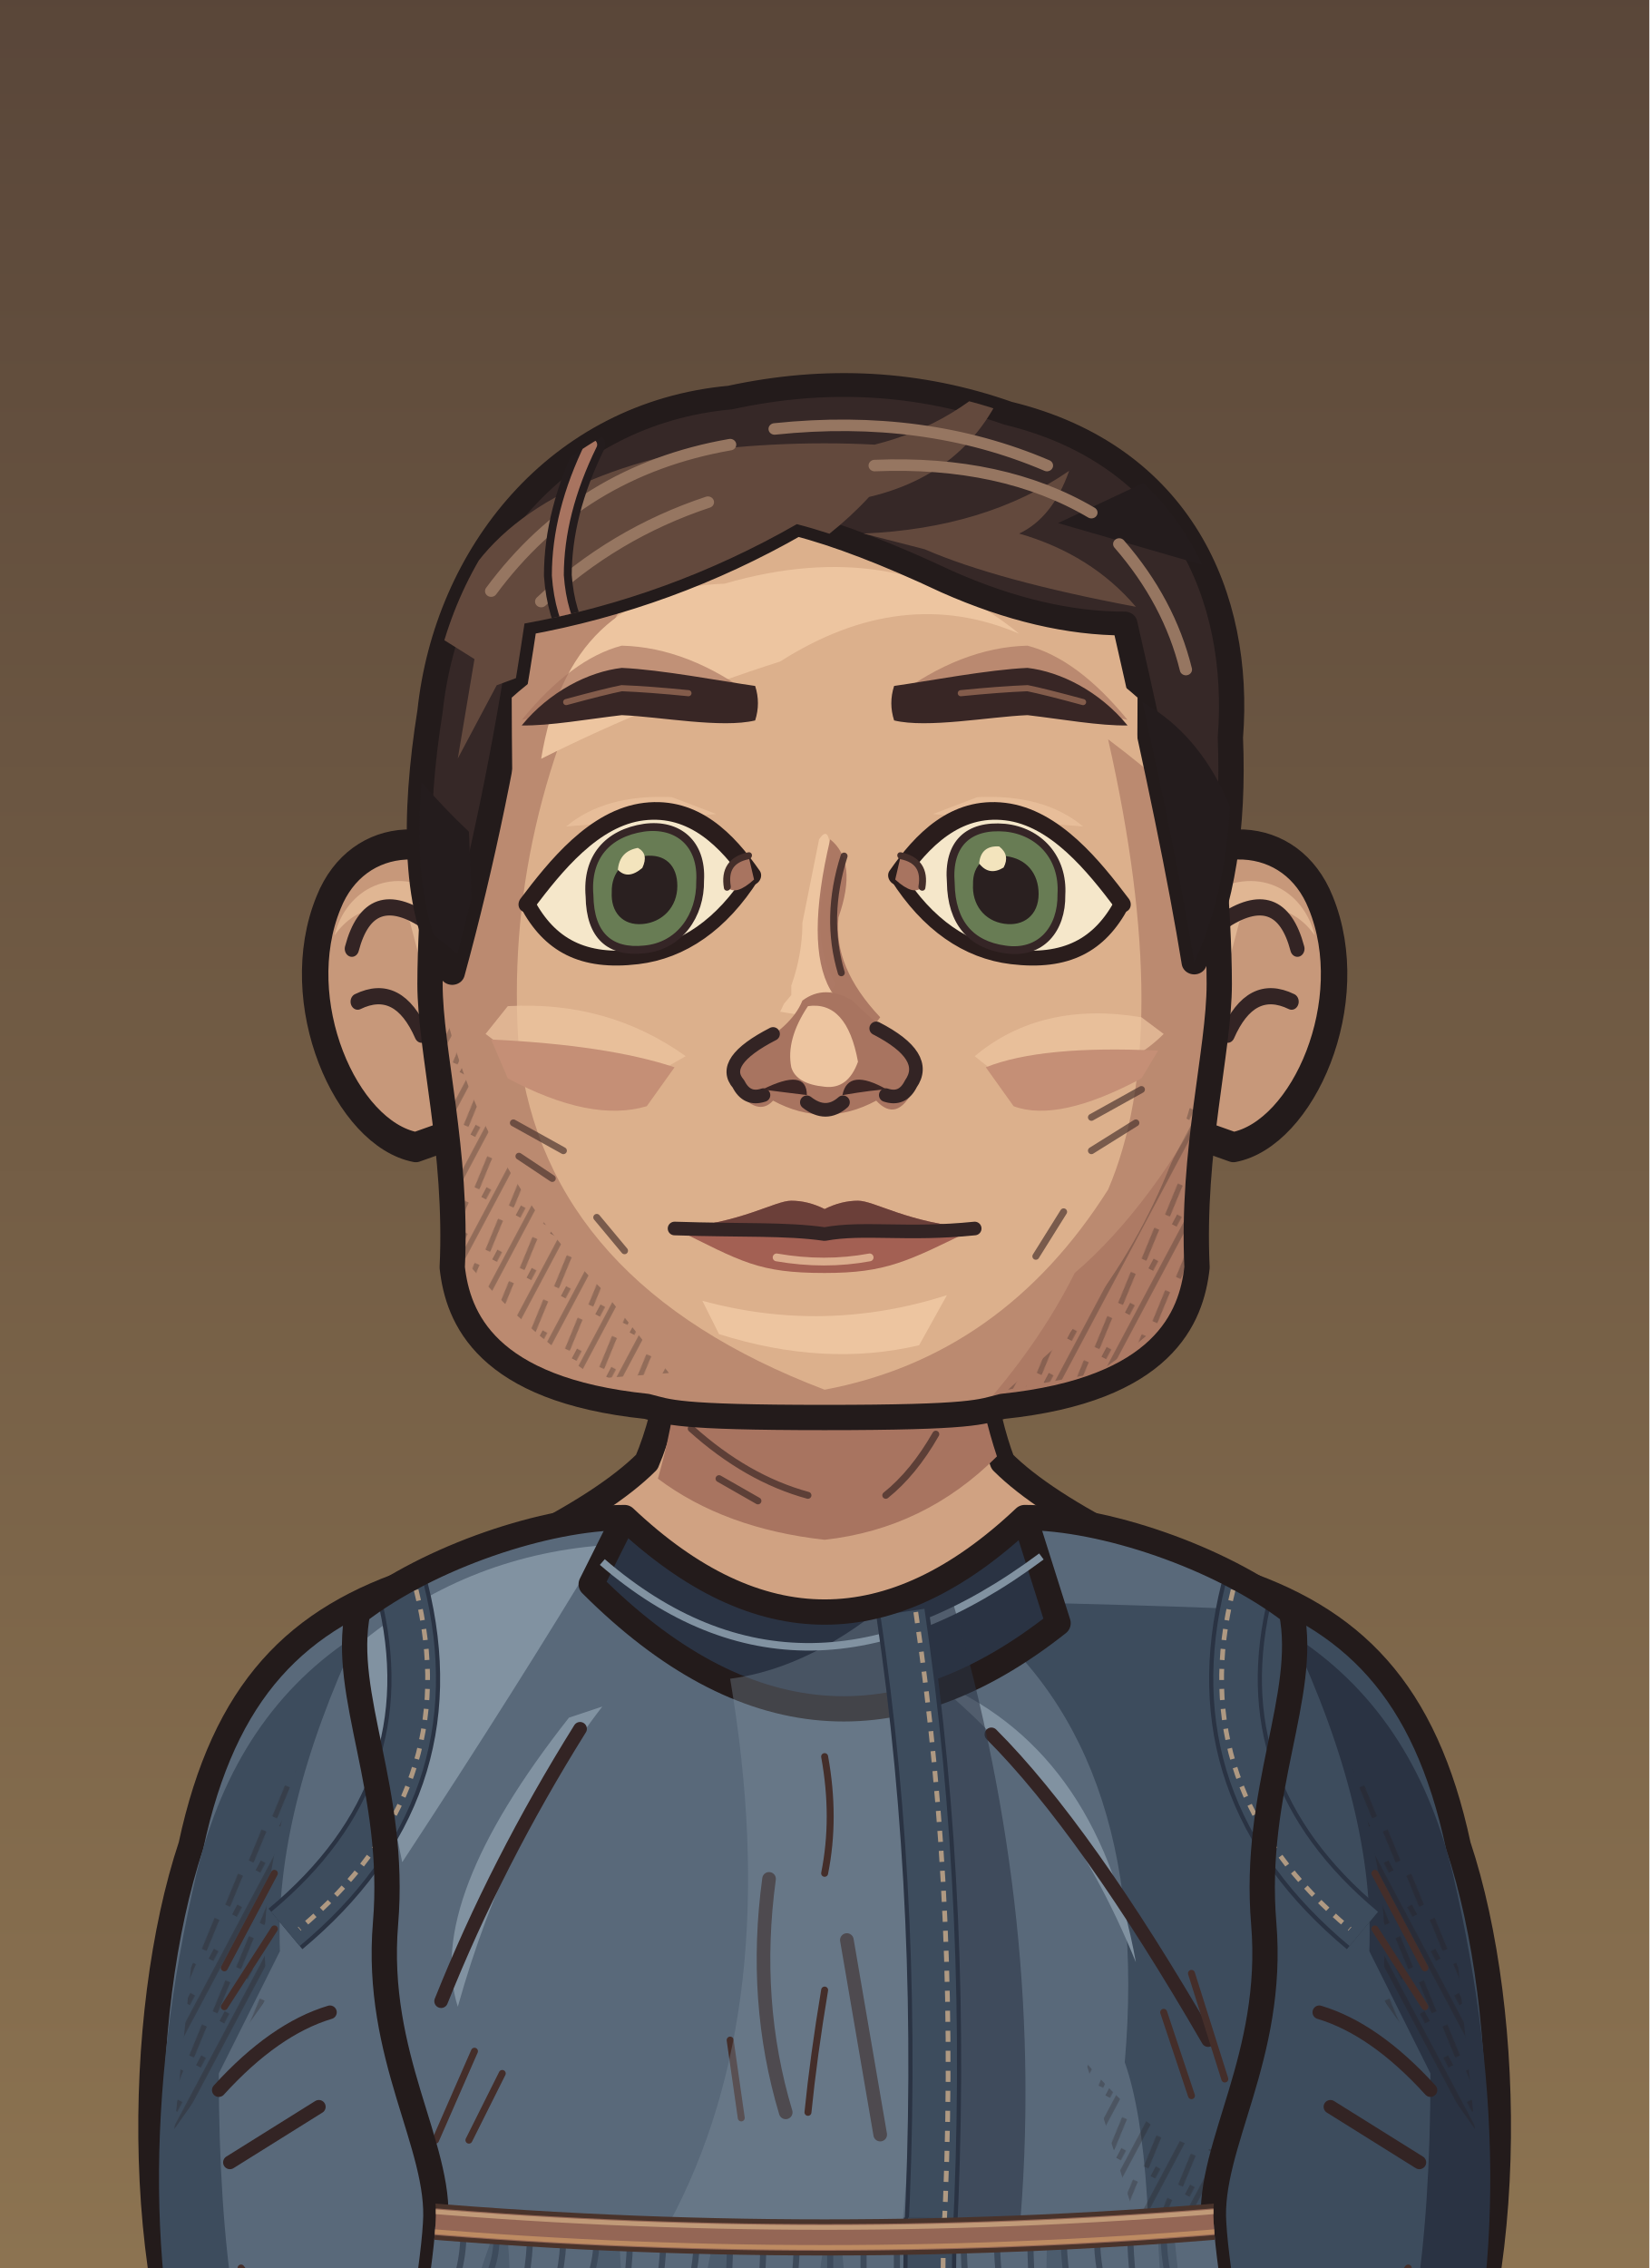
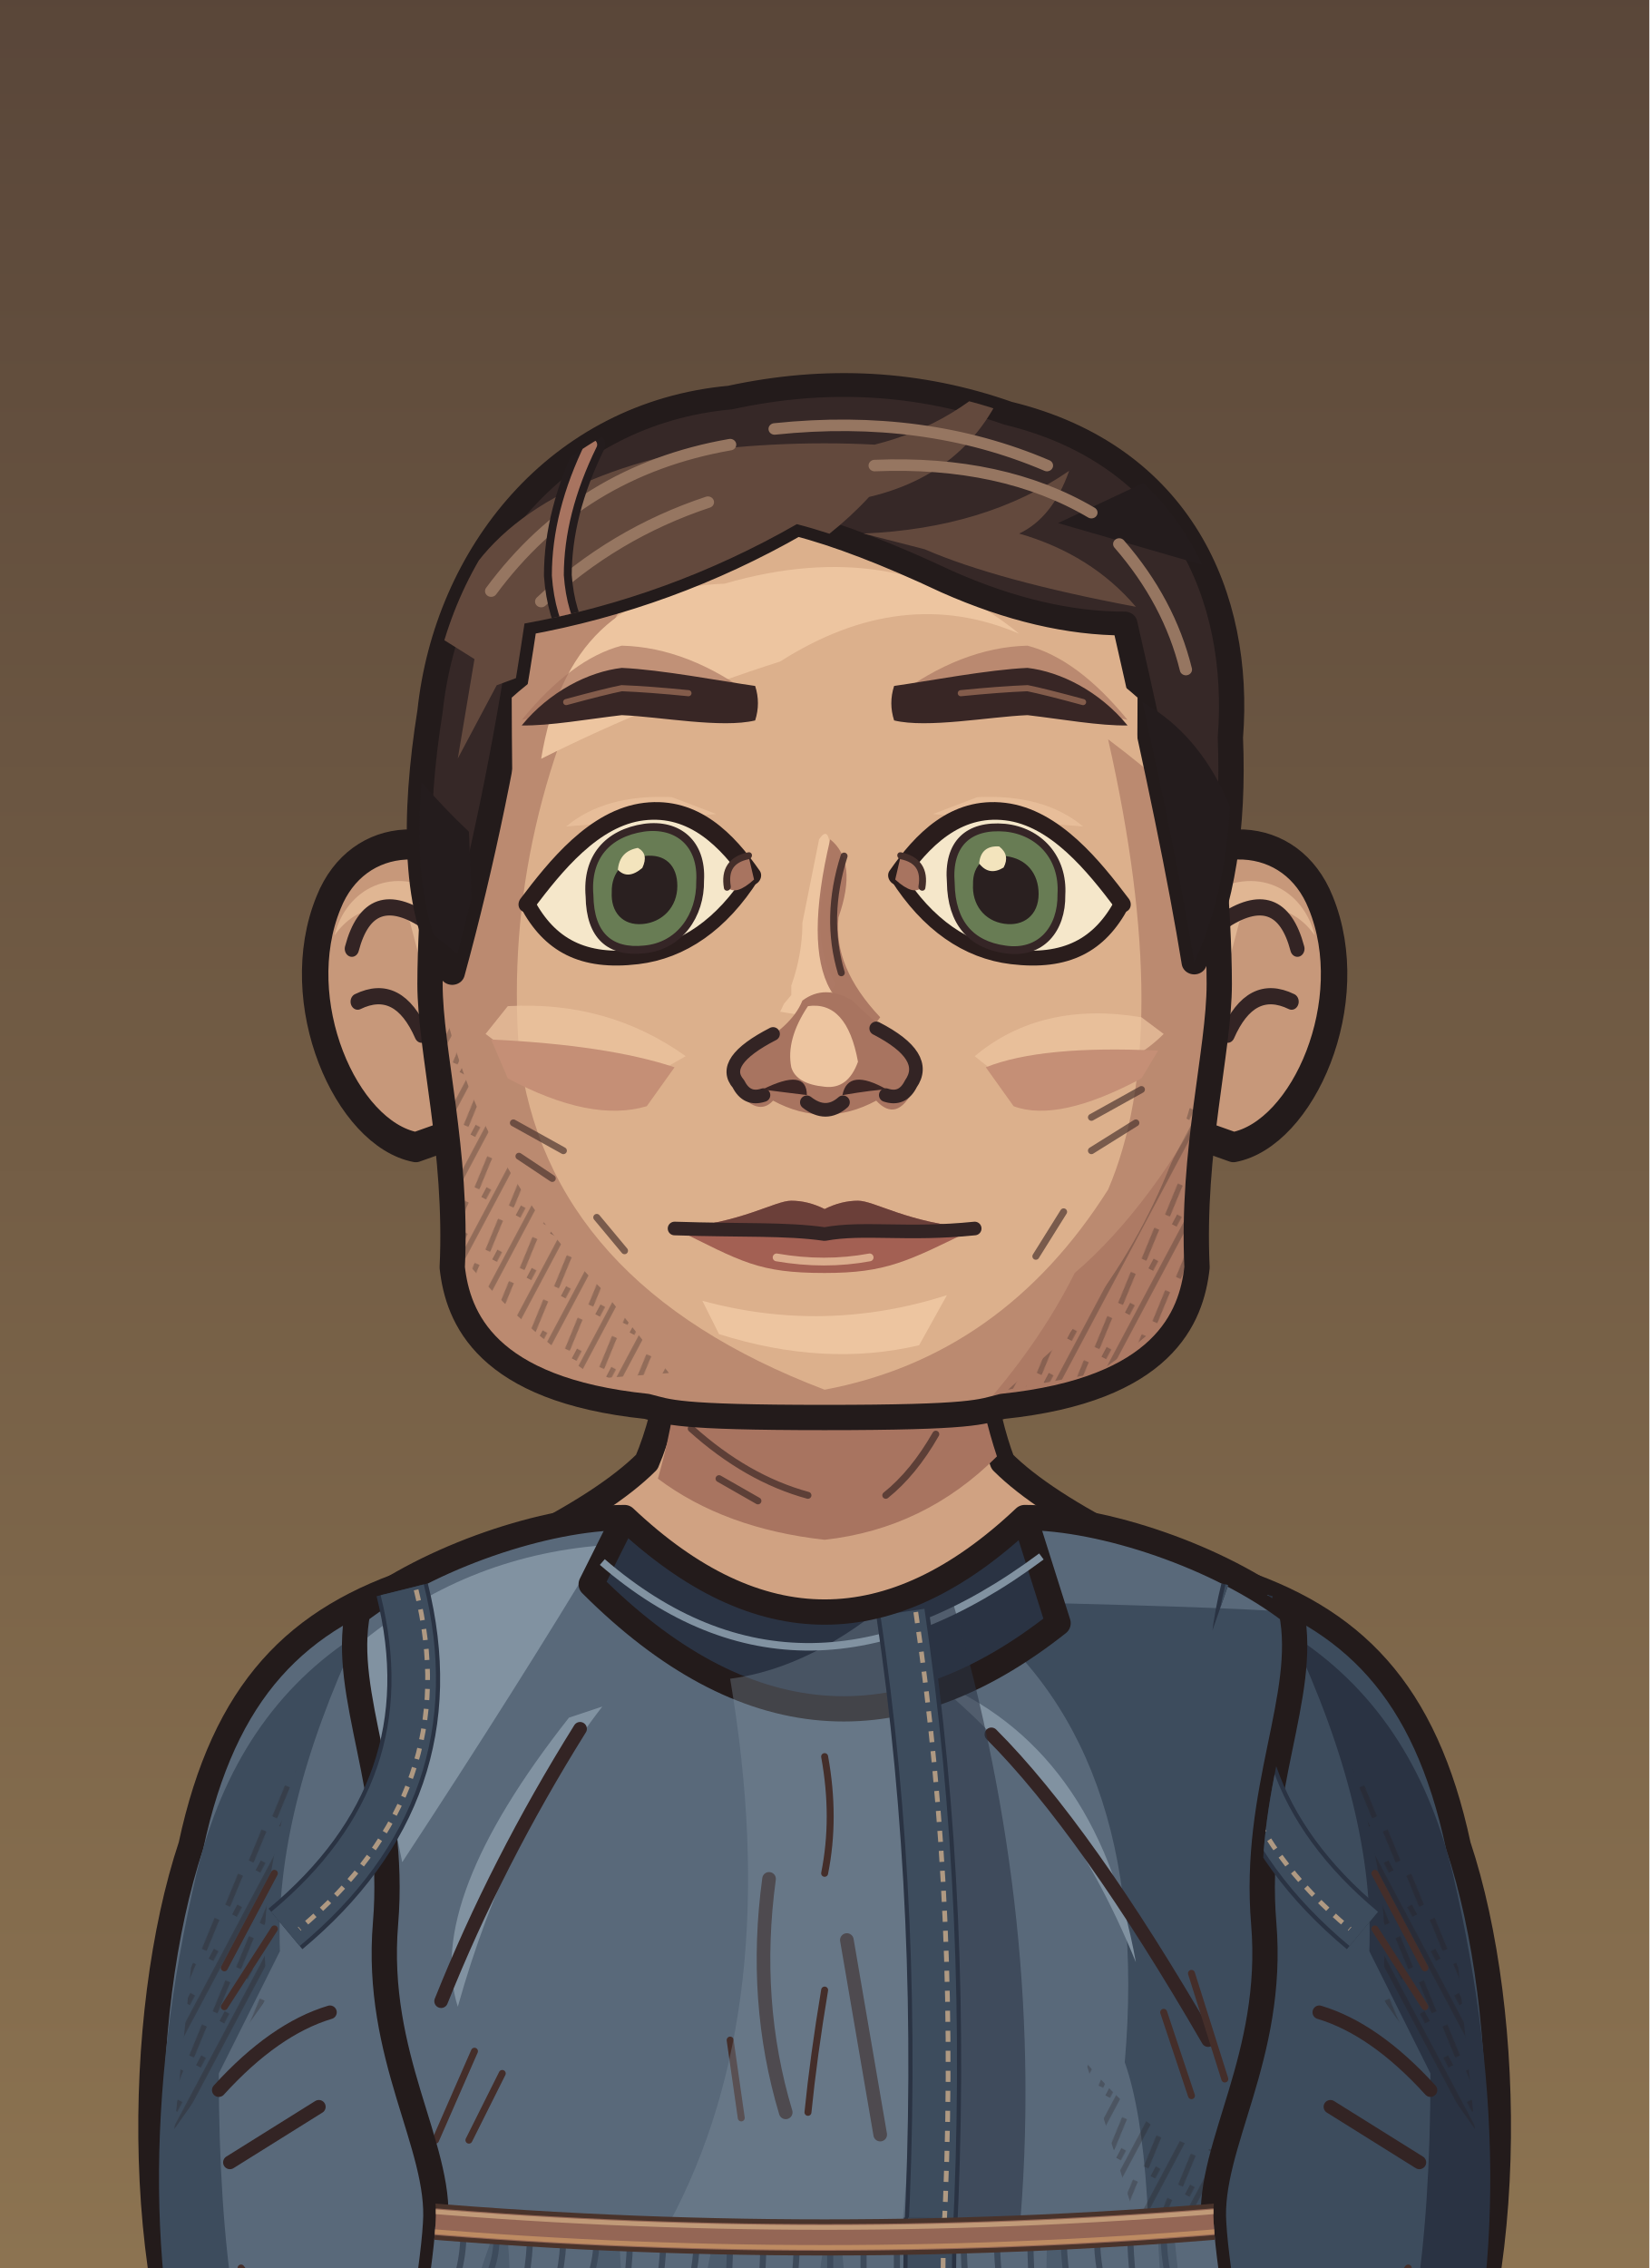
<svg xmlns="http://www.w3.org/2000/svg" xmlns:xlink="http://www.w3.org/1999/xlink" aria-labelledby="title" width="320" height="440" viewBox="0 0 320 440" role="img">
  <defs>
    <style>
      .edge {stroke:#231b1b;stroke-width:4.55;stroke-linecap:round;stroke-linejoin:round}
      .seam {fill:none;stroke:#332424;stroke-width:2.45;stroke-linecap:round;stroke-linejoin:round}
      .etch {fill:none;stroke:#442e2a;stroke-width:1.25;stroke-linecap:round}
      .hair-line {fill:none;stroke:#967661;stroke-width:1.45;stroke-linecap:round}
      .white {fill:#f5e7ca;stroke:#2a1d1c;stroke-width:2.65;stroke-linejoin:round}
      .label {fill:#efdfc1;font:600 20px Georgia,serif}
      .muted {fill:#b8aa96;font:13px 'Segoe UI',sans-serif}
      .section {fill:#dcbb8e;font:600 14px 'Segoe UI',sans-serif}
    </style>
    <linearGradient id="umber" x2="0" y2="1" gradientUnits="objectBoundingBox">
      <stop stop-color="#594639" />
      <stop offset=".56" stop-color="#8e7552" />
      <stop offset="1" stop-color="#3c3029" />
    </linearGradient>
    <linearGradient id="ash" x2="0" y2="1" gradientUnits="objectBoundingBox">
      <stop stop-color="#3b423d" />
      <stop offset=".56" stop-color="#7a7d67" />
      <stop offset="1" stop-color="#242b28" />
    </linearGradient>
    <linearGradient id="rose" x2="0" y2="1" gradientUnits="objectBoundingBox">
      <stop stop-color="#51404a" />
      <stop offset=".56" stop-color="#8a6972" />
      <stop offset="1" stop-color="#372c33" />
    </linearGradient>
    <pattern id="paper-grain" width="63" height="57" patternUnits="userSpaceOnUse">
      <path d="M1 16l2-1m21-4 5-2m16 7 6-1M12 32l3-1m16 11 4-1m20-14 4 1M4 51l5-1m41 0 9-2" fill="none" stroke="#231a1b" stroke-width=".85" opacity=".19" />
      <path d="M4 5l9-1m29 2 2-1M1 40l4-1m12 9 1-1m21-23 4-1m9 12 5-2" fill="none" stroke="#f0dbb5" stroke-width=".85" opacity=".23" />
      <path d="M16 19h.6m13-3h.7m28 6h.7m-39 15h.6m23 4h.6m-12 11h.7m29-39h.7" fill="none" stroke="#21191a" stroke-width="1.2" opacity=".28" stroke-linecap="round" />
    </pattern>
    <pattern id="ink-lines" width="7" height="9" patternUnits="userSpaceOnUse" patternTransform="rotate(28)">
      <path d="M1 -2V10m2.8-8 .6 6m1.9-1v5" stroke="#271d1d" stroke-width=".95" fill="none" opacity=".65" />
    </pattern>
    <radialGradient id="vignette" cx=".5" cy=".39" r=".72">
      <stop offset=".47" stop-color="#20191c" stop-opacity="0" />
      <stop offset="1" stop-color="#20191c" stop-opacity=".48" />
    </radialGradient>
    <g id="firs" fill="currentColor">
      <path d="M10 439Q15 379 12 300L9 220 15 146 15 54 19 80 21 147 28 230 25 326 29 439Z" />
      <path d="M17 169Q27 174 45 174L57 169 49 179 27 187 17 185                M18 194Q29 196 52 192L63 183 56 194 26 205 16 207                M15 225Q46 230 67 218L77 206 71 223 42 238 18 241                M17 252Q48 255 78 245L91 230 84 249 52 266 20 269                M14 282Q40 281 71 278L88 261 84 281 57 291 19 298                M19 312Q43 316 69 310L88 299 84 310 58 322 22 325" />
      <path d="M6 312 0 315V284L11 285M0 266 13 270V250L0 249M0 220 15 221 15 206 0 202                M0 180 16 181V167L0 165M0 141 15 150V138L0 133M0 112 17 127V118L0 104" />
      <path d="M64 440Q55 380 58 324L59 258 63 217 68 222 65 266 68 328 76 440Z                M63 291Q78 294 89 282L100 267 96 283 81 301 62 307                M63 323Q80 323 106 304L98 321 68 339                M63 316Q44 306 37 293L41 307 64 329Z" />
    </g>
    <g id="brambles" fill="none" stroke="currentColor" stroke-linecap="round" stroke-linejoin="round">
      <path stroke-width="3.8" d="M9 440Q13 401 21 380T26 333m-8 57Q39 375 43 352m-28 46Q6 377 0 376M41 440Q41 402 63 385m-20 44q26-6 39-30" />
      <path stroke-width="2" d="M23 364l14-13m-12 4-7-15m20 29 17-4m-15-1 1-11m13 49 2-17m2 14 18-5m-34 32q-12-10-17-10" />
    </g>
    <g id="night-scratches" fill="none" stroke="currentColor" stroke-width="1.2" stroke-linecap="round">
      <path d="M16 113q32-11 54-8m-30 9 16-3m184-40q19-4 44 1m-11 7 19 4                M24 335q33-3 68-16m-44 16 26-4m164-9q31 5 60-3m-39 8 38-3                M27 391q22-6 52-5m168 14q28-8 57-8m-40 11 24-4                M55 178l18-6m177 36 17 3m-12-4 17-1" />
    </g>
    <g id="shirt-setting">
      <rect width="320" height="440" fill="url(#umber)" />
      <path d="M50 217q24 8 64 1l-15 7-56 6m176-90q39-13 70-5l-26 4 28 2-64 6" fill="#856c54" opacity=".5" />
      <use xlink:href="#firs" style="color:#342827" opacity=".52" transform="translate(-26 8)" />
      <use xlink:href="#firs" style="color:#413128" opacity=".58" transform="translate(340 101) scale(-1 .81)" />
      <use xlink:href="#night-scratches" style="color:#dfbb87" opacity=".28" />
      <use xlink:href="#brambles" style="color:#291f22" opacity=".71" />
      <rect width="320" height="440" fill="url(#vignette)" />
      <rect width="320" height="440" fill="url(#paper-grain)" />
    </g>
    <g id="armor-setting">
      <rect width="320" height="440" fill="url(#ash)" />
      <path d="M42 173q49-4 68 3l-43 6 25 3-49 4m151 35q47 10 104-6l-26 14-62 8Z" fill="#707764" opacity=".48" />
      <use xlink:href="#firs" style="color:#27312c" opacity=".64" transform="translate(-36 30)" />
      <use xlink:href="#firs" style="color:#303833" opacity=".75" transform="translate(324 45) scale(-.86 1.03)" />
      <use xlink:href="#brambles" style="color:#252a27" opacity=".62" transform="translate(319 10) scale(-1 1)" />
      <use xlink:href="#night-scratches" style="color:#d8d8a9" opacity=".28" transform="translate(-2 21)" />
      <rect width="320" height="440" fill="url(#vignette)" />
      <rect width="320" height="440" fill="url(#paper-grain)" />
    </g>
    <g id="woman-setting">
      <rect width="320" height="440" fill="url(#rose)" />
      <path d="M44 235q40-4 76-1l-20 6-36 2 19 3-44 5m183-50q35 3 60-3l-24 9-31 2" fill="#775d65" opacity=".6" />
      <use xlink:href="#firs" style="color:#3b2b34" opacity=".58" transform="translate(-20 84) scale(.86 .91)" />
      <use xlink:href="#firs" style="color:#3d2e39" opacity=".68" transform="translate(327 54) scale(-.85 .98)" />
      <path d="M300 440q-2-82-6-173l-9-103 7-35 12 42 9 98 7 171Z                M294 195q-10-18-25-24l-15-1 13-4 11 2 18 15                M285 162q-13-22-34-27l-7 4 7-11 17 4 20 17                M303 242q-18-23-36-27l-13 3 15-9 11 2 21 15" fill="#3a2b33" opacity=".64" />
      <use xlink:href="#brambles" style="color:#2d2229" opacity=".8" transform="translate(12 6)" />
      <use xlink:href="#night-scratches" style="color:#e1b8a8" opacity=".28" transform="translate(0 7)" />
      <rect width="320" height="440" fill="url(#vignette)" />
      <rect width="320" height="440" fill="url(#paper-grain)" />
    </g>
    <pattern id="mail-rings" width="14" height="13" patternUnits="userSpaceOnUse" patternTransform="rotate(-7)">
      <path d="M-1 2q3-3 6 0 1 3-2 5Q0 8-1 5M6 2q3-3 6 0 1 3-2 5Q7 8 6 5M3 8q3-3 6 0 1 3-2 5-3 1-4-2M10 8q3-3 6 0" fill="none" stroke="#2d2c28" stroke-width="1.6" stroke-linecap="round" />
      <path d="M-.5 4q1.5-2 3-1m5 1q1.4-2 3-1M4 10q1.5-2 3-1m4 1q1.4-2 3-1" fill="none" stroke="#9a9b87" stroke-width="1.12" opacity=".78" stroke-linecap="round" />
    </pattern>
    <pattern id="armor-plates" width="47" height="24" patternUnits="userSpaceOnUse" patternTransform="translate(4 4) rotate(2)">
      <path d="M1 0l21 .7 1 18-3 3-17-1-1-4Zm24 1 19-1 2 15-3 7-19-2Z" fill="#85867a" stroke="#352e2a" stroke-width="1.75" stroke-linejoin="round" />
      <path d="M2 2l18 .2-.2 4L5 7 4 17Zm24 0 16-1 1 4-14 2-3 10Z" fill="#a9a58d" />
      <path d="M19 4l4 14-3 3-16-1 13-4Zm22 2 4 10-2 5-17-1 13-4Z" fill="#62655f" />
      <path d="M7 7l1-.5m6 12 3-2m16-7 5-1m-7 5 4-2" fill="none" stroke="#d0c0a0" stroke-width=".9" opacity=".76" />
      <path d="M6 12q2-2 2.7 1-1 2.2-2.7.5Zm12 1q1.8-2 2.4.6-1 2.6-2.5.8Zm11 1q1-2.2 2.8-1-.2 2.9-2.8 2.1Zm12-2q2.2-1.4 2.3.8-1 2.3-2.3.5Z" fill="#3c342d" />
    </pattern>
    <clipPath id="portrait-frame">
      <rect width="320" height="752" />
    </clipPath>
    <clipPath id="wardrobe-torso-mask">
      <path d="M124 273 C110 273 89 280 76 290 C73 305 83 322 81 346 C79 370 91 386 90 400 C89 418 76 476 70 545 Q160 564 250 545 C244 476 231 418 230 400 C229 386 241 370 239 346 C237 322 247 305 244 290 C231 280 210 273 196 273 Q160 307 124 273Z" />
    </clipPath>
    <clipPath id="wardrobe-sleeve-mask">
      <path d="M87 284C65 291 52 304 46 332C36 362 35 415 52 445H90Q111 406 105 336Z" />
    </clipPath>
+     <clipPath id="wardrobe-outer-mask">
+       <path d="M124 273 C110 273 89 280 76 290 C73 305 83 322 81 346 C79 370 91 386 90 400 C89 418 76 476 70 545 Q160 564 250 545 C244 476 231 418 230 400 C229 386 241 370 239 346 C237 322 247 305 244 290 C231 280 210 273 196 273 Q160 307 124 273Z" />
+       <path d="M87 284C65 291 52 304 46 332C36 362 35 415 52 445H90Q111 406 105 336Z" />
+       <path d="M87 284C65 291 52 304 46 332C36 362 35 415 52 445H90Q111 406 105 336Z" transform="translate(320 0) scale(-1 1)" />
+     </clipPath>
    <clipPath id="face-shape-clip">
      <path d="M 160 80 C 196 80 224 97 228 128 C 229 143 231 164 231 177 C 231 189 226 207 227 228 C 226 237 221 250 192 253 C 188 254 187 255 160 255 C 133 255 132 254 128 253 C 99 250 94 237 93 228 C 94 207 89 189 89 177 C 89 164 91 143 92 128 C 96 97 124 80 160 80 Z" />
    </clipPath>
    <clipPath id="face-features-eye-left">
      <path d="M-21 0 C-16 -6 -9 -14 0 -14 C9 -14 15 -7 19.5 0 C14 8 7 12 -1 12 C-11 12 -17 8 -21 0Z" />
    </clipPath>
    <clipPath id="face-features-eye-right">
      <path d="M-21 0 C-16 -6 -9 -14 0 -14 C9 -14 15 -7 19.5 0 C14 8 7 12 -1 12 C-11 12 -17 8 -21 0Z" />
    </clipPath>
    <clipPath id="face-features-nose-bridge">
      <path d="M154 144H167V179L172 185V187H149V185L154 179Z" />
    </clipPath>
    <mask id="hair-face-opening" maskUnits="userSpaceOnUse" x="0" y="0" width="320" height="440">
      <rect fill="white" x="0" y="0" width="320" height="440" />
      <g clip-path="url(#face-shape-clip)">
        <path d="M103.7 125.5C110.5 119.397 117.5 115.85 123.5 115.15C130.5 115.45 141.5 117.55 149 118.397Q160 126.397 171 118.397C178.5 117.55 189.5 115.45 196.5 115.15C202.5 115.85 209.5 119.397 216.3 125.5C216.3 134.5 216.1 143 216.1 160C216.1 169 226 175 226 184V300H94V184C94 175 103.9 169 103.9 160C103.9 143 103.7 134.5 103.7 125.5Z" fill="black" />
      </g>
    </mask>
    <clipPath id="hair-crown-clip">
      <path d="M93 176C86 165 86 146 89 126C92 96 112 69 143 66Q169 60 193 69C224 77 235 104 233 131Q234 157 226.5 174Q223 151 214 109.2Q199 109.2 182 101.2 Q166 93.2 155 90.2 Q132 104.2 106 109.2Q101 145 93 176Z" />
    </clipPath>
    <clipPath id="full-costume-hands-clip">
      <rect x="0" y="445" width="320" height="307" />
    </clipPath>
  </defs>
  <svg width="320" height="440" viewBox="11.636 0 296.727 408" overflow="hidden">
    <g data-part="full-costume">
      <rect width="320" height="752" fill="url(#umber)" />
      <ellipse cx="160" cy="731" rx="113" ry="10" fill="#261f20" opacity=".5" />
      <g>
        <path d="M87 469 L158 469 Q158 548 143 598 Q135 649 135 700 H105 Q97 654 89 597 Q85 548 87 469Z" fill="#62574d" class="edge" />
        <path d="M96 514 Q109 546 114 595 Q117 649 131 694 H108Q101 641 91 592Z" fill="#8c7c69" opacity=".53" />
        <path d="M99 556Q111 592 127 607 M102 605Q113 627 120 635" class="etch" />
        <g transform="translate(0 0)">
          <path d="M99 689Q119 683 138 691L142 718Q139 728 120 729H86Q72 728 77 717Q82 708 99 704Z" fill="#654939" class="edge" />
          <path d="M86 718Q108 706 137 711L139 720Q110 730 83 724Z" fill="#87624a" />
          <path d="M101 711L103 700Q115 704 136 707" class="etch" />
          <path d="M83 725Q108 731 137 724" class="seam" />
        </g>
      </g>
      <g transform="translate(320 0) scale(-1 1)">
        <path d="M87 469 L158 469 Q158 548 143 598 Q135 649 135 700 H105 Q97 654 89 597 Q85 548 87 469Z" fill="#62574d" class="edge" />
        <path d="M96 514 Q109 546 114 595 Q117 649 131 694 H108Q101 641 91 592Z" fill="#8c7c69" opacity=".53" />
        <path d="M99 556Q111 592 127 607 M102 605Q113 627 120 635" class="etch" />
        <g transform="translate(0 0)">
          <path d="M99 689Q119 683 138 691L142 718Q139 728 120 729H86Q72 728 77 717Q82 708 99 704Z" fill="#654939" class="edge" />
          <path d="M86 718Q108 706 137 711L139 720Q110 730 83 724Z" fill="#87624a" />
          <path d="M101 711L103 700Q115 704 136 707" class="etch" />
          <path d="M83 725Q108 731 137 724" class="seam" />
        </g>
      </g>
    </g>
    <g clip-path="url(#portrait-frame)">
      <g data-part="neck">
        <g id="face-shape-neck">
          <path d="M 135 219 Q 134 249 128 263 Q 121 270 105 278 L 122 301 198 301 215 278 Q 199 270 192 263 Q 187 250 185 219 Z" fill="#d0a282" class="edge" />
          <path d="M 135 224 185 224 Q 186 247 191 262 Q 178 275 160 277 Q 142 275 130 266 Q 135 249 135 224 Z" fill="#a87460" />
          <path d="M 136 257 q 10 9 21 12 m -16 -3 7 4 m 32 -12 q -4 7 -9 11" class="etch" opacity=".75" />
        </g>
      </g>
      <g id="wardrobe-outfit-izyaslav_kaftan" data-outfit="izyaslav_kaftan">
        <path d="M87 284C65 291 52 304 46 332C36 362 35 415 52 445H90Q111 406 105 336Z" fill="#59697a" class="edge" data-part="sleeve-outline" data-side="left" />
        <g data-part="sleeve-left" clip-path="url(#wardrobe-sleeve-mask)">
          <path d="M47 337 Q54 308 76 294 Q61 326 62 351 L51 373 Q51 421 62 444 H48 Q33 397 47 337Z" fill="#3d4c5d" />
          <path d="M46 354 Q57 326 66 315 Q57 342 60 359 L43 383Z" fill="url(#ink-lines)" opacity=".44" />
          <path d="M51 376 q10 -11 20 -14 m-18 27 16 -10 M50 414 q4 11 13 21" class="seam" />
          <path d="M52 354 l9 -17 m-9 24 9 -14 m-6 61 10 13" class="etch" />
-           <g data-part="kaftan-cotton-edging">
-             <path d="M84 286 Q93 322 63 347" fill="none" stroke="#2a3343" stroke-width="9.5" />
-             <path d="M84 286 Q93 322 63 347" fill="none" stroke="#3d4c5d" stroke-width="8" />
-             <path d="M84 286 Q93 322 63 347" fill="none" stroke="#af9982" stroke-width="0.85" stroke-dasharray="2 1.6" transform="translate(2.5 0)" data-material-surface="fixed" />
-           </g>
        </g>
        <g transform="translate(320 0) scale(-1 1)">
          <path d="M87 284C65 291 52 304 46 332C36 362 35 415 52 445H90Q111 406 105 336Z" fill="#3d4c5d" class="edge" data-part="sleeve-outline" data-side="right" />
          <g data-part="sleeve-right" clip-path="url(#wardrobe-sleeve-mask)">
            <path d="M47 337 Q54 308 76 294 Q61 326 62 351 L51 373 Q51 421 62 444 H48 Q33 397 47 337Z" fill="#2a3343" />
            <path d="M46 354 Q57 326 66 315 Q57 342 60 359 L43 383Z" fill="url(#ink-lines)" opacity=".44" />
            <path d="M51 376 q10 -11 20 -14 m-18 27 16 -10 M50 414 q4 11 13 21" class="seam" />
            <path d="M52 354 l9 -17 m-9 24 9 -14 m-6 61 10 13" class="etch" />
-             <g data-part="kaftan-cotton-edging">
-               <path d="M84 286 Q93 322 63 347" fill="none" stroke="#2a3343" stroke-width="9.5" />
-               <path d="M84 286 Q93 322 63 347" fill="none" stroke="#3d4c5d" stroke-width="8" />
-               <path d="M84 286 Q93 322 63 347" fill="none" stroke="#af9982" stroke-width="0.85" stroke-dasharray="2 1.6" transform="translate(2.5 0)" data-material-surface="fixed" />
-             </g>
          </g>
        </g>
        <path d="M124 273 C110 273 89 280 76 290 C73 305 83 322 81 346 C79 370 91 386 90 400 C89 418 76 476 70 545 Q160 564 250 545 C244 476 231 418 230 400 C229 386 241 370 239 346 C237 322 247 305 244 290 C231 280 210 273 196 273 Q160 307 124 273Z" fill="#59697a" />
        <g data-part="torso" clip-path="url(#wardrobe-torso-mask)">
          <path d="M76 296 Q95 280 120 278 Q105 303 84 335Z" fill="#8192a1" />
          <path d="M184 288 Q231 289 244 290 L255 555 H206 Q226 405 214 371 Q219 313 184 288Z" fill="#3d4c5d" />
          <path d="M77 344 Q87 359 83 381 L68 402 L60 359Z" fill="#3d4c5d" />
          <path d="M207 371 Q223 390 235 386 L234 416 L220 412Z" fill="url(#ink-lines)" opacity=".42" />
          <path d="M120 307 Q103 329 94 361 Q88 342 114 309Z M179 302 Q209 314 216 353 Q203 321 179 302Z" fill="#8192a1" />
          <path d="M133 412Q124 460 119 540Q106 525 133 412Z M174 418Q185 444 194 542Q180 529 174 418Z" fill="#8192a1" opacity=".68" />
          <path d="M134 423Q126 480 119 533 M158 447Q157 490 151 535" class="etch" />
          <path d="M75 538Q160 557 245 538" class="seam" />
          <path d="M116 311 Q101 335 91 360 M190 312 Q207 329 229 367 M150 338 q-3 22 3 42 m11 -31 6 35 M184 420q5 12 6 24" class="seam" />
          <path d="M97 369 l-7 16 m12 -12 -6 12 M226 355 l6 19 m-11 -12 5 15 M143 367 l2 14 m65 44 4 13" class="etch" />
-           <g data-part="kaftan-cotton-edging">
-             <path d="M84 286 Q93 322 63 347" fill="none" stroke="#2a3343" stroke-width="9.5" />
-             <path d="M84 286 Q93 322 63 347" fill="none" stroke="#3d4c5d" stroke-width="8" />
-             <path d="M84 286 Q93 322 63 347" fill="none" stroke="#af9982" stroke-width="0.85" stroke-dasharray="2 1.6" transform="translate(2.5 0)" data-material-surface="fixed" />
-           </g>
-           <g transform="translate(320 0) scale(-1 1)">
-             <g data-part="kaftan-cotton-edging">
-               <path d="M84 286 Q93 322 63 347" fill="none" stroke="#2a3343" stroke-width="9.5" />
-               <path d="M84 286 Q93 322 63 347" fill="none" stroke="#3d4c5d" stroke-width="8" />
-               <path d="M84 286 Q93 322 63 347" fill="none" stroke="#af9982" stroke-width="0.85" stroke-dasharray="2 1.6" transform="translate(2.5 0)" data-material-surface="fixed" />
-             </g>
-           </g>
          <path d="M124 273 Q157 304 196 273 L202 292 Q159 326 118 285Z" fill="#2a3343" class="edge" />
          <path d="M120 281 Q156 312 199 280" fill="none" stroke="#8192a1" stroke-width="1.35" />
          <path d="M143 302 Q158 300 173 287 Q180 337 174 400 H132 Q153 361 143 302Z" fill="#8192a1" opacity=".34" />
          <path d="M172 290 Q185 337 183 373 L181 402 H195 Q200 346 183 288Z" fill="#2a3343" opacity=".56" />
          <g data-part="kaftan-cotton-edging">
            <path d="M174 290 Q182 344 179 403" fill="none" stroke="#2a3343" stroke-width="9.5" />
            <path d="M174 290 Q182 344 179 403" fill="none" stroke="#3d4c5d" stroke-width="8" />
            <path d="M174 290 Q182 344 179 403" fill="none" stroke="#af9982" stroke-width="0.85" stroke-dasharray="2 1.6" transform="translate(2.4 0)" data-material-surface="fixed" />
          </g>
          <path d="M160 316 Q162 327 160 337 M160 358 Q158 370 157 380" class="etch" />
        </g>
        <path d="M124 273 C110 273 89 280 76 290 C73 305 83 322 81 346 C79 370 91 386 90 400 C89 418 76 476 70 545 Q160 564 250 545 C244 476 231 418 230 400 C229 386 241 370 239 346 C237 322 247 305 244 290 C231 280 210 273 196 273 Q160 307 124 273Z" fill="none" class="edge" />
        <g data-part="waist-seam" clip-path="url(#wardrobe-torso-mask)">
          <g data-part="kaftan-gathers">
            <path d="M48 398 Q160 405 272 398 V557 H48Z" fill="#59697a" />
            <path d="M95 402 Q95 409 91 417" fill="none" stroke="#2a3343" stroke-width="1.1" stroke-linecap="round" opacity=".58" />
            <path d="M101 402 Q101 409 97 413" fill="none" stroke="#2a3343" stroke-width="1.1" stroke-linecap="round" opacity=".58" />
            <path d="M107 402 Q107 409 104 420" fill="none" stroke="#2a3343" stroke-width="1.1" stroke-linecap="round" opacity=".58" />
            <path d="M113 402 Q113 409 110 417" fill="none" stroke="#2a3343" stroke-width="1.1" stroke-linecap="round" opacity=".58" />
            <path d="M119 402 Q119 409 116 413" fill="none" stroke="#2a3343" stroke-width="1.1" stroke-linecap="round" opacity=".58" />
            <path d="M125 402 Q125 409 123 420" fill="none" stroke="#2a3343" stroke-width="1.1" stroke-linecap="round" opacity=".58" />
            <path d="M131 402 Q131 409 129 417" fill="none" stroke="#2a3343" stroke-width="1.1" stroke-linecap="round" opacity=".58" />
            <path d="M137 402 Q137 409 135 413" fill="none" stroke="#2a3343" stroke-width="1.1" stroke-linecap="round" opacity=".58" />
            <path d="M143 402 Q143 409 142 420" fill="none" stroke="#2a3343" stroke-width="1.1" stroke-linecap="round" opacity=".58" />
            <path d="M149 402 Q149 409 148 417" fill="none" stroke="#2a3343" stroke-width="1.1" stroke-linecap="round" opacity=".58" />
            <path d="M155 402 Q155 409 154 413" fill="none" stroke="#2a3343" stroke-width="1.1" stroke-linecap="round" opacity=".58" />
            <path d="M161 402 Q161 409 161 420" fill="none" stroke="#2a3343" stroke-width="1.1" stroke-linecap="round" opacity=".58" />
            <path d="M167 402 Q167 409 167 417" fill="none" stroke="#2a3343" stroke-width="1.1" stroke-linecap="round" opacity=".58" />
            <path d="M173 402 Q173 409 173 413" fill="none" stroke="#2a3343" stroke-width="1.1" stroke-linecap="round" opacity=".58" />
            <path d="M179 402 Q179 409 180 420" fill="none" stroke="#2a3343" stroke-width="1.1" stroke-linecap="round" opacity=".58" />
            <path d="M185 402 Q185 409 186 417" fill="none" stroke="#2a3343" stroke-width="1.1" stroke-linecap="round" opacity=".58" />
            <path d="M191 402 Q191 409 192 413" fill="none" stroke="#2a3343" stroke-width="1.1" stroke-linecap="round" opacity=".58" />
            <path d="M197 402 Q197 409 198 420" fill="none" stroke="#2a3343" stroke-width="1.1" stroke-linecap="round" opacity=".58" />
            <path d="M203 402 Q203 409 205 417" fill="none" stroke="#2a3343" stroke-width="1.1" stroke-linecap="round" opacity=".58" />
            <path d="M209 402 Q209 409 211 413" fill="none" stroke="#2a3343" stroke-width="1.1" stroke-linecap="round" opacity=".58" />
            <path d="M215 402 Q215 409 217 420" fill="none" stroke="#2a3343" stroke-width="1.1" stroke-linecap="round" opacity=".58" />
            <path d="M221 402 Q221 409 224 417" fill="none" stroke="#2a3343" stroke-width="1.1" stroke-linecap="round" opacity=".58" />
            <path d="M100 403 C85 445 78 508 79 530 Q91 513 96 466 Q105 425 103 403Z" fill="#3d4c5d" opacity=".46" />
            <path d="M106 415 Q99 466 88 517" fill="none" stroke="#8192a1" stroke-width="1.15" stroke-linecap="round" opacity=".39" />
            <path d="M120 403 C108 440 104 494 105 516 Q117 499 119 459 Q125 425 123 403Z" fill="#3d4c5d" opacity=".46" />
            <path d="M126 415 Q122 459 114 503" fill="none" stroke="#8192a1" stroke-width="1.15" stroke-linecap="round" opacity=".39" />
            <path d="M140 403 C131 444 129 504 130 526 Q142 509 142 464 Q145 425 143 403Z" fill="#3d4c5d" opacity=".46" />
            <path d="M146 415 Q145 464 139 513" fill="none" stroke="#8192a1" stroke-width="1.15" stroke-linecap="round" opacity=".39" />
            <path d="M160 403 C154 439 155 489 156 511 Q168 494 165 457 Q165 425 163 403Z" fill="#3d4c5d" opacity=".46" />
            <path d="M166 415 Q168 457 165 498" fill="none" stroke="#8192a1" stroke-width="1.15" stroke-linecap="round" opacity=".39" />
            <path d="M180 403 C177 445 181 508 182 530 Q194 513 188 466 Q185 425 183 403Z" fill="#3d4c5d" opacity=".46" />
            <path d="M186 415 Q191 466 191 517" fill="none" stroke="#8192a1" stroke-width="1.15" stroke-linecap="round" opacity=".39" />
            <path d="M200 403 C199 440 206 494 207 516 Q219 499 210 459 Q205 425 203 403Z" fill="#3d4c5d" opacity=".46" />
            <path d="M206 415 Q213 459 216 503" fill="none" stroke="#8192a1" stroke-width="1.15" stroke-linecap="round" opacity=".39" />
            <path d="M220 403 C222 444 232 504 233 526 Q245 509 233 464 Q225 425 223 403Z" fill="#3d4c5d" opacity=".46" />
            <path d="M226 415 Q236 464 242 513" fill="none" stroke="#8192a1" stroke-width="1.15" stroke-linecap="round" opacity=".39" />
            <g data-part="kaftan-cotton-edging">
              <path d="M179 399 Q178 472 186 554" fill="none" stroke="#2a3343" stroke-width="9.5" />
              <path d="M179 399 Q178 472 186 554" fill="none" stroke="#3d4c5d" stroke-width="8" />
              <path d="M179 399 Q178 472 186 554" fill="none" stroke="#af9982" stroke-width="0.85" stroke-dasharray="2 1.6" transform="translate(2.4 0)" data-material-surface="fixed" />
            </g>
            <g data-part="kaftan-cotton-edging">
              <path d="M73 542 Q160 560 247 542" fill="none" stroke="#2a3343" stroke-width="7.5" />
              <path d="M73 542 Q160 560 247 542" fill="none" stroke="#3d4c5d" stroke-width="6" />
            </g>
          </g>
          <g data-part="kaftan-samite" data-material-surface="fixed">
            <path d="M82 399 Q160 406 238 399" fill="none" stroke="#49332b" stroke-width="6.5" />
            <path d="M82 399 Q160 406 238 399" fill="none" stroke="#946655" stroke-width="4.8" />
            <path d="M82 399 Q160 406 238 399" fill="none" stroke="#c19a78" stroke-width="0.85" transform="translate(0 -1.8)" />
            <path d="M82 399 Q160 406 238 399" fill="none" stroke="#bd8b62" stroke-width="0.85" transform="translate(0 1.8)" />
          </g>
        </g>
+         <g clip-path="url(#wardrobe-outer-mask)">
+           <g data-part="kaftan-sleeve-trim">
+             <g transform="translate(320 0) scale(-1 1)">
+               <g data-part="kaftan-cotton-edging">
+                 <path d="M84 286 Q93 322 63 347" fill="none" stroke="#2a3343" stroke-width="9.5" />
+                 <path d="M84 286 Q93 322 63 347" fill="none" stroke="#3d4c5d" stroke-width="8" />
+                 <path d="M84 286 Q93 322 63 347" fill="none" stroke="#af9982" stroke-width="0.85" stroke-dasharray="2 1.6" transform="translate(2.5 0)" data-material-surface="fixed" />
+               </g>
+             </g>
+             <g data-part="kaftan-cotton-edging">
+               <path d="M84 286 Q93 322 63 347" fill="none" stroke="#2a3343" stroke-width="9.5" />
+               <path d="M84 286 Q93 322 63 347" fill="none" stroke="#3d4c5d" stroke-width="8" />
+               <path d="M84 286 Q93 322 63 347" fill="none" stroke="#af9982" stroke-width="0.85" stroke-dasharray="2 1.6" transform="translate(2.5 0)" data-material-surface="fixed" />
+             </g>
+           </g>
+         </g>
      </g>
      <g id="face-shape">
        <g id="face-shape-ears">
          <g transform="translate(99 179) scale(-1.046 1.19)">
            <path d="M -4 -15 C 7 -26 22 -25 27 -14 C 34 1 24 21 12 23 L -4 18 Z" fill="#c7987a" class="edge" />
            <path d="M 7 -15 C 16 -20 24 -16 26 -9 C 22 -14 16 -14 13 -11 L 10 -1 Z" fill="#edc5a0" opacity=".66" />
            <path d="M 23 -7 Q 20 -17 10 -11 L 7 2 M 22 1 Q 15 -2 11 6" class="seam" />
          </g>
          <g transform="translate(221 179) scale(1.046 1.19)">
            <path d="M -4 -15 C 7 -26 22 -25 27 -14 C 34 1 24 21 12 23 L -4 18 Z" fill="#c7987a" class="edge" />
            <path d="M 7 -15 C 16 -20 24 -16 26 -9 C 22 -14 16 -14 13 -11 L 10 -1 Z" fill="#edc5a0" opacity=".66" />
            <path d="M 23 -7 Q 20 -17 10 -11 L 7 2 M 22 1 Q 15 -2 11 6" class="seam" />
          </g>
        </g>
        <path d="M 160 80 C 196 80 224 97 228 128 C 229 143 231 164 231 177 C 231 189 226 207 227 228 C 226 237 221 250 192 253 C 188 254 187 255 160 255 C 133 255 132 254 128 253 C 99 250 94 237 93 228 C 94 207 89 189 89 177 C 89 164 91 143 92 128 C 96 97 124 80 160 80 Z" fill="#dcb08c" />
        <g clip-path="url(#face-shape-clip)">
          <path d="M 70 141 Q 104 91 123 110 Q 102 148 105 189 Q 110 231 160 250 Q 192 244 211 214 Q 223 186 211 133 Q 235 151 250 174 L 250 265 70 265 Z" fill="#bb8a70" />
          <path d="M 205 229 Q 219 217 231 194 L 242 245 182 260 Q 197 245 205 229 Z" fill="#a87460" opacity=".74" />
          <path d="M 109 136.5 Q 114 106 142 105 Q 173 96 195 114 Q 174 105 152 119 Q 130 126 109 136.5 Z" fill="#edc5a0" />
          <g transform="translate(160 0) scale(-1 1)">
            <path d="M 25 190 Q 39 180 57 181 L 61 186 Q 51 194 32 194 Z" fill="#edc5a0" opacity=".72" />
            <path d="M 27 192 Q 39 188 60 187 L 57 194 Q 42 202 32 199 Z" fill="#c58f76" />
          </g>
          <g transform="translate(160 0) scale(1 1)">
            <path d="M 27 190 Q 39 180 57 183 L 61 186 Q 51 196 32 194 Z" fill="#edc5a0" opacity=".72" />
            <path d="M 29 192 Q 39 188 60 189 L 57 194 Q 42 202 34 199 Z" fill="#c58f76" />
          </g>
          <path d="M 92 183 Q 99 211 120 232 L 132 247 119 248 Q 98 234 85 212 Z M 229 184 Q 224 217 203 241 L 193 250 209 247 Q 230 233 240 211 Z" fill="url(#ink-lines)" opacity=".42" />
          <path d="M 138 234 Q 160 240 182 233 L 177 242 Q 160 246 141 240 Z" fill="#edc5a0" />
          <path d="M 104 202 l 9 5 m -8 1 6 4 m 97 -11 9 -5 m -9 11 8 -5 m -97 17 5 6 m 74 1 5 -8" class="etch" opacity=".65" />
        </g>
        <path d="M 160 80 C 196 80 224 97 228 128 C 229 143 231 164 231 177 C 231 189 226 207 227 228 C 226 237 221 250 192 253 C 188 254 187 255 160 255 C 133 255 132 254 128 253 C 99 250 94 237 93 228 C 94 207 89 189 89 177 C 89 164 91 143 92 128 C 96 97 124 80 160 80 Z" fill="none" class="edge" />
      </g>
      <g clip-path="url(#face-shape-clip)">
        <g data-part="eyes">
          <g transform="matrix(1 -0.12 0 1 127.5 160)">
            <path d="M-14 -13 Q-7 -18 5 -16 L13 -12" fill="#edc5a0" opacity=".65" />
            <path d="M-21 0 C-16 -6 -9 -14 0 -14 C9 -14 15 -7 19.5 0 C14 8 7 12 -1 12 C-11 12 -17 8 -21 0Z" class="white" />
            <g clip-path="url(#face-features-eye-left)">
              <g transform="translate(0 0) scale(1 1)">
                <path d="M-9.8 0 C-10.4 -7 -6.6 -10.9 0 -11.1 C6.1 -11.2 10.5 -7 10.1 -.3 C10.2 5.9 6.4 11 0 10.8 C-6.1 10.7 -9.7 7.2 -9.8 0Z" fill="#687c54" stroke="#352526" stroke-width="1.4" />
                <path d="M-5.8 -.2C-5.9-3.8-3.5-6 .1-6 3.8-6 6-3.6 6 .1 6 3.9 3.3 6.3-.2 6.2-3.9 6.1-6 3.3-5.8-.2Z" fill="#2a2020" />
                <path d="M-4.7-4.1Q-4.4-7.4-1.1-7.6 .9-6.3-.3-3.9-2.9-2-4.7-4.1Z" fill="#f3e4bd" />
              </g>
            </g>
            <path d="M-21 0 C-16 -6 -9 -14 0 -14 C9 -14 15 -7 19.5 0" fill="none" stroke="#2a1d1c" stroke-width="3.15" stroke-linecap="round" />
            <path d="M18.8 -3.8 Q14.2 -3.4 15 1.4 Q16.5 3.2 19.8 .6Z" fill="#a87460" />
            <path d="M18.8 -3.8 Q14.2 -3.4 15 1.4" class="etch" />
          </g>
          <g transform="matrix(-1 -0.12 0 1 192.5 160)">
            <path d="M-14 -13 Q-7 -18 5 -16 L13 -12" fill="#edc5a0" opacity=".65" />
            <path d="M-21 0 C-16 -6 -9 -14 0 -14 C9 -14 15 -7 19.5 0 C14 8 7 12 -1 12 C-11 12 -17 8 -21 0Z" class="white" />
            <g clip-path="url(#face-features-eye-right)">
              <g transform="translate(0 0) scale(-1 1)">
                <path d="M-9.8 0 C-10.4 -7 -6.6 -10.9 0 -11.1 C6.1 -11.2 10.5 -7 10.1 -.3 C10.2 5.9 6.4 11 0 10.8 C-6.1 10.7 -9.7 7.2 -9.8 0Z" fill="#687c54" stroke="#352526" stroke-width="1.4" />
                <path d="M-5.8 -.2C-5.9-3.8-3.5-6 .1-6 3.8-6 6-3.6 6 .1 6 3.9 3.3 6.3-.2 6.2-3.9 6.1-6 3.3-5.8-.2Z" fill="#2a2020" />
                <path d="M-4.7-4.1Q-4.4-7.4-1.1-7.6 .9-6.3-.3-3.9-2.9-2-4.7-4.1Z" fill="#f3e4bd" />
              </g>
            </g>
            <path d="M-21 0 C-16 -6 -9 -14 0 -14 C9 -14 15 -7 19.5 0" fill="none" stroke="#2a1d1c" stroke-width="3.15" stroke-linecap="round" />
            <path d="M18.8 -3.8 Q14.2 -3.4 15 1.4 Q16.5 3.2 19.8 .6Z" fill="#a87460" />
            <path d="M18.8 -3.8 Q14.2 -3.4 15 1.4" class="etch" />
          </g>
        </g>
        <g data-part="brows">
          <g transform="matrix(1 0 0 1 127.5 127.5)">
            <path d="M-22 2 Q-13 -9 -4 -11.35 Q8 -11.05 20 -2 Q-4 -2.1 -22 2Z" fill="#a87460" opacity=".64" />
            <path d="M-22 3 C-17 -3.103 -10 -6.65 -4 -7.35 C3 -7.05 14 -4.95 20 -4.103 Q21 -1 20 2.103 C14 3.55 3 1.45 -4 1.15 C-10 1.85 -17 3.103 -22 3Z" fill="#382625" />
            <path d="M-14 -1.2 Q-7 -3.1 -4 -3.7 Q1 -3.5 8 -2.8" fill="none" stroke="#835c4b" stroke-width="1.1" stroke-linecap="round" />
          </g>
          <g transform="matrix(-1 0 0 1 192.5 127.5)">
            <path d="M-22 2 Q-13 -9 -4 -11.35 Q8 -11.05 20 -2 Q-4 -2.1 -22 2Z" fill="#a87460" opacity=".64" />
            <path d="M-22 3 C-17 -3.103 -10 -6.65 -4 -7.35 C3 -7.05 14 -4.95 20 -4.103 Q21 -1 20 2.103 C14 3.55 3 1.45 -4 1.15 C-10 1.85 -17 3.103 -22 3Z" fill="#382625" />
            <path d="M-14 -1.2 Q-7 -3.1 -4 -3.7 Q1 -3.5 8 -2.8" fill="none" stroke="#835c4b" stroke-width="1.1" stroke-linecap="round" />
          </g>
        </g>
        <g data-part="nose">
          <g clip-path="url(#face-features-nose-bridge)">
            <path d="M159 151 Q161 148 161 154 Q157 169 162 177 L158 183 152 182 Q156 174 156 166Z" fill="#edc5a0" />
            <path d="M161 151 Q166 155 162.5 165 Q161.5 174 170 183 L167 187 161 178 Q156.5 170 161 151Z" fill="#a87460" opacity=".93" />
            <path d="M163.5 154 Q160 165 163 175" class="etch" opacity=".9" />
          </g>
          <path d="M156 180 Q160 177 165 180 C167 182 169.28 184 174 188 Q178 192 176 196 Q173 202 169.28 198 Q160 203 150.72 198 Q148 201 144 196 Q142 192 146 189 Q154 185 156 180Z" fill="#a87460" />
          <path d="M157 181 Q164 180 166 191 Q164.2 196 160 195.5 Q154.9 195 154 192 Q153 187 157 181Z" fill="#edc5a0" />
          <path d="M150.72 186 Q141 191 144.5 195 Q146 198 149 197 M169.28 185 Q179 190 175.5 195 Q174 198 171 197" class="seam" />
          <path d="M148.8 196 q8 -4 8 1 q-8 -1 -8 -1Z M163.2 197 q1 -5 8 -1 q-2 0 -8 1Z" fill="#3b2524" />
          <path d="M156.8 198.3 Q160.25 201 163.3 198.3" class="seam" />
        </g>
        <g data-part="mouth">
          <path d="M133 221 C145.15 220 151 216 154 216 Q157 216 160 217.5 Q163 216 166 216 C169 216 174.85 220 187 221 C174.85 227 171 229 160 229 C148 229 145.15 227 133 221Z" fill="#a36053" />
          <path d="M133 221 C145.15 220 151 216 154 216 Q157 216 160 217.5 Q163 216 166 216 C169 216 174.85 220 187 221 C174.85 222.25 167 220.7 160 222 C153 221 145.15 221.4 133 221Z" fill="#56322f" opacity=".72" />
          <path d="M133 221 C145.15 221.4 153 221 160 222 C167 220.7 174.85 222.25 187 221" class="seam" />
          <path d="M151.36 226.2 Q160 227.7 168.1 226.2" fill="none" stroke="#edc5a0" stroke-width="1.4" stroke-linecap="round" opacity=".76" />
        </g>
      </g>
      <g id="hair-front">
        <g mask="url(#hair-face-opening)">
          <g transform="matrix(1 0 0 0.941 0 9.412)">
            <path d="M93 176C86 165 86 146 89 126C92 96 112 69 143 66Q169 60 193 69C224 77 235 104 233 131Q234 157 226.5 174Q223 151 214 109.2Q199 109.2 182 101.2 Q166 93.2 155 90.2 Q132 104.2 106 109.2Q101 145 93 176Z" fill="#362827" class="edge" />
            <g clip-path="url(#hair-crown-clip)">
              <path d="M91 112q6-26 41-35 19-3 37-2 15-4 25-16-6 21-26 26-13 15-39 25l-28 11-7 14 3-19Zm76-20q22-1 37-12-3 9-9 12 13 4 21 14-25-5-38-11Z" fill="#63493d" />
              <path d="M79 128q8 12 17 21l1 26-14-12Zm123-38 26-13 13 25Z M210 121q22 7 27 39l-11 21Z" fill="#241c1d" />
              <path d="M100 103Q116 80 143 75M151 72Q178 69 200 79 M109 105Q122 92 139 86M169 79Q192 78 208 88M213 94Q222 105 225 118" fill="none" stroke="#967661" stroke-width="2.2" stroke-linecap="round" stroke-linejoin="round" />
              <path d="M124 120q-11-5-12-20 0-12 6-25" fill="none" stroke="#241c1d" stroke-width="5" stroke-linecap="round" stroke-linejoin="round" />
              <path d="M124 120q-11-5-12-20 0-12 6-25" fill="none" stroke="#a87460" stroke-width="2.15" stroke-linecap="round" stroke-linejoin="round" />
            </g>
          </g>
        </g>
      </g>
    </g>
    <g data-part="handheld-equipment">
      <g data-part="hands" clip-path="url(#full-costume-hands-clip)">
        <g>
          <path d="M60 441 Q59 454 60 464 Q62 474 71 473Q88 473 86 460 L83 442Z" fill="#dcb08c" class="edge" data-part="hand" />
          <path d="M71 458Q81 454 85 460 M67 464q5 4 8 3" class="etch" />
        </g>
        <g transform="translate(320 0) scale(-1 1)">
          <path d="M60 441 Q59 454 60 464 Q62 474 71 473Q88 473 86 460 L83 442Z" fill="#dcb08c" class="edge" data-part="hand" />
          <path d="M71 458Q81 454 85 460 M67 464q5 4 8 3" class="etch" />
        </g>
      </g>
    </g>
  </svg>
</svg>
